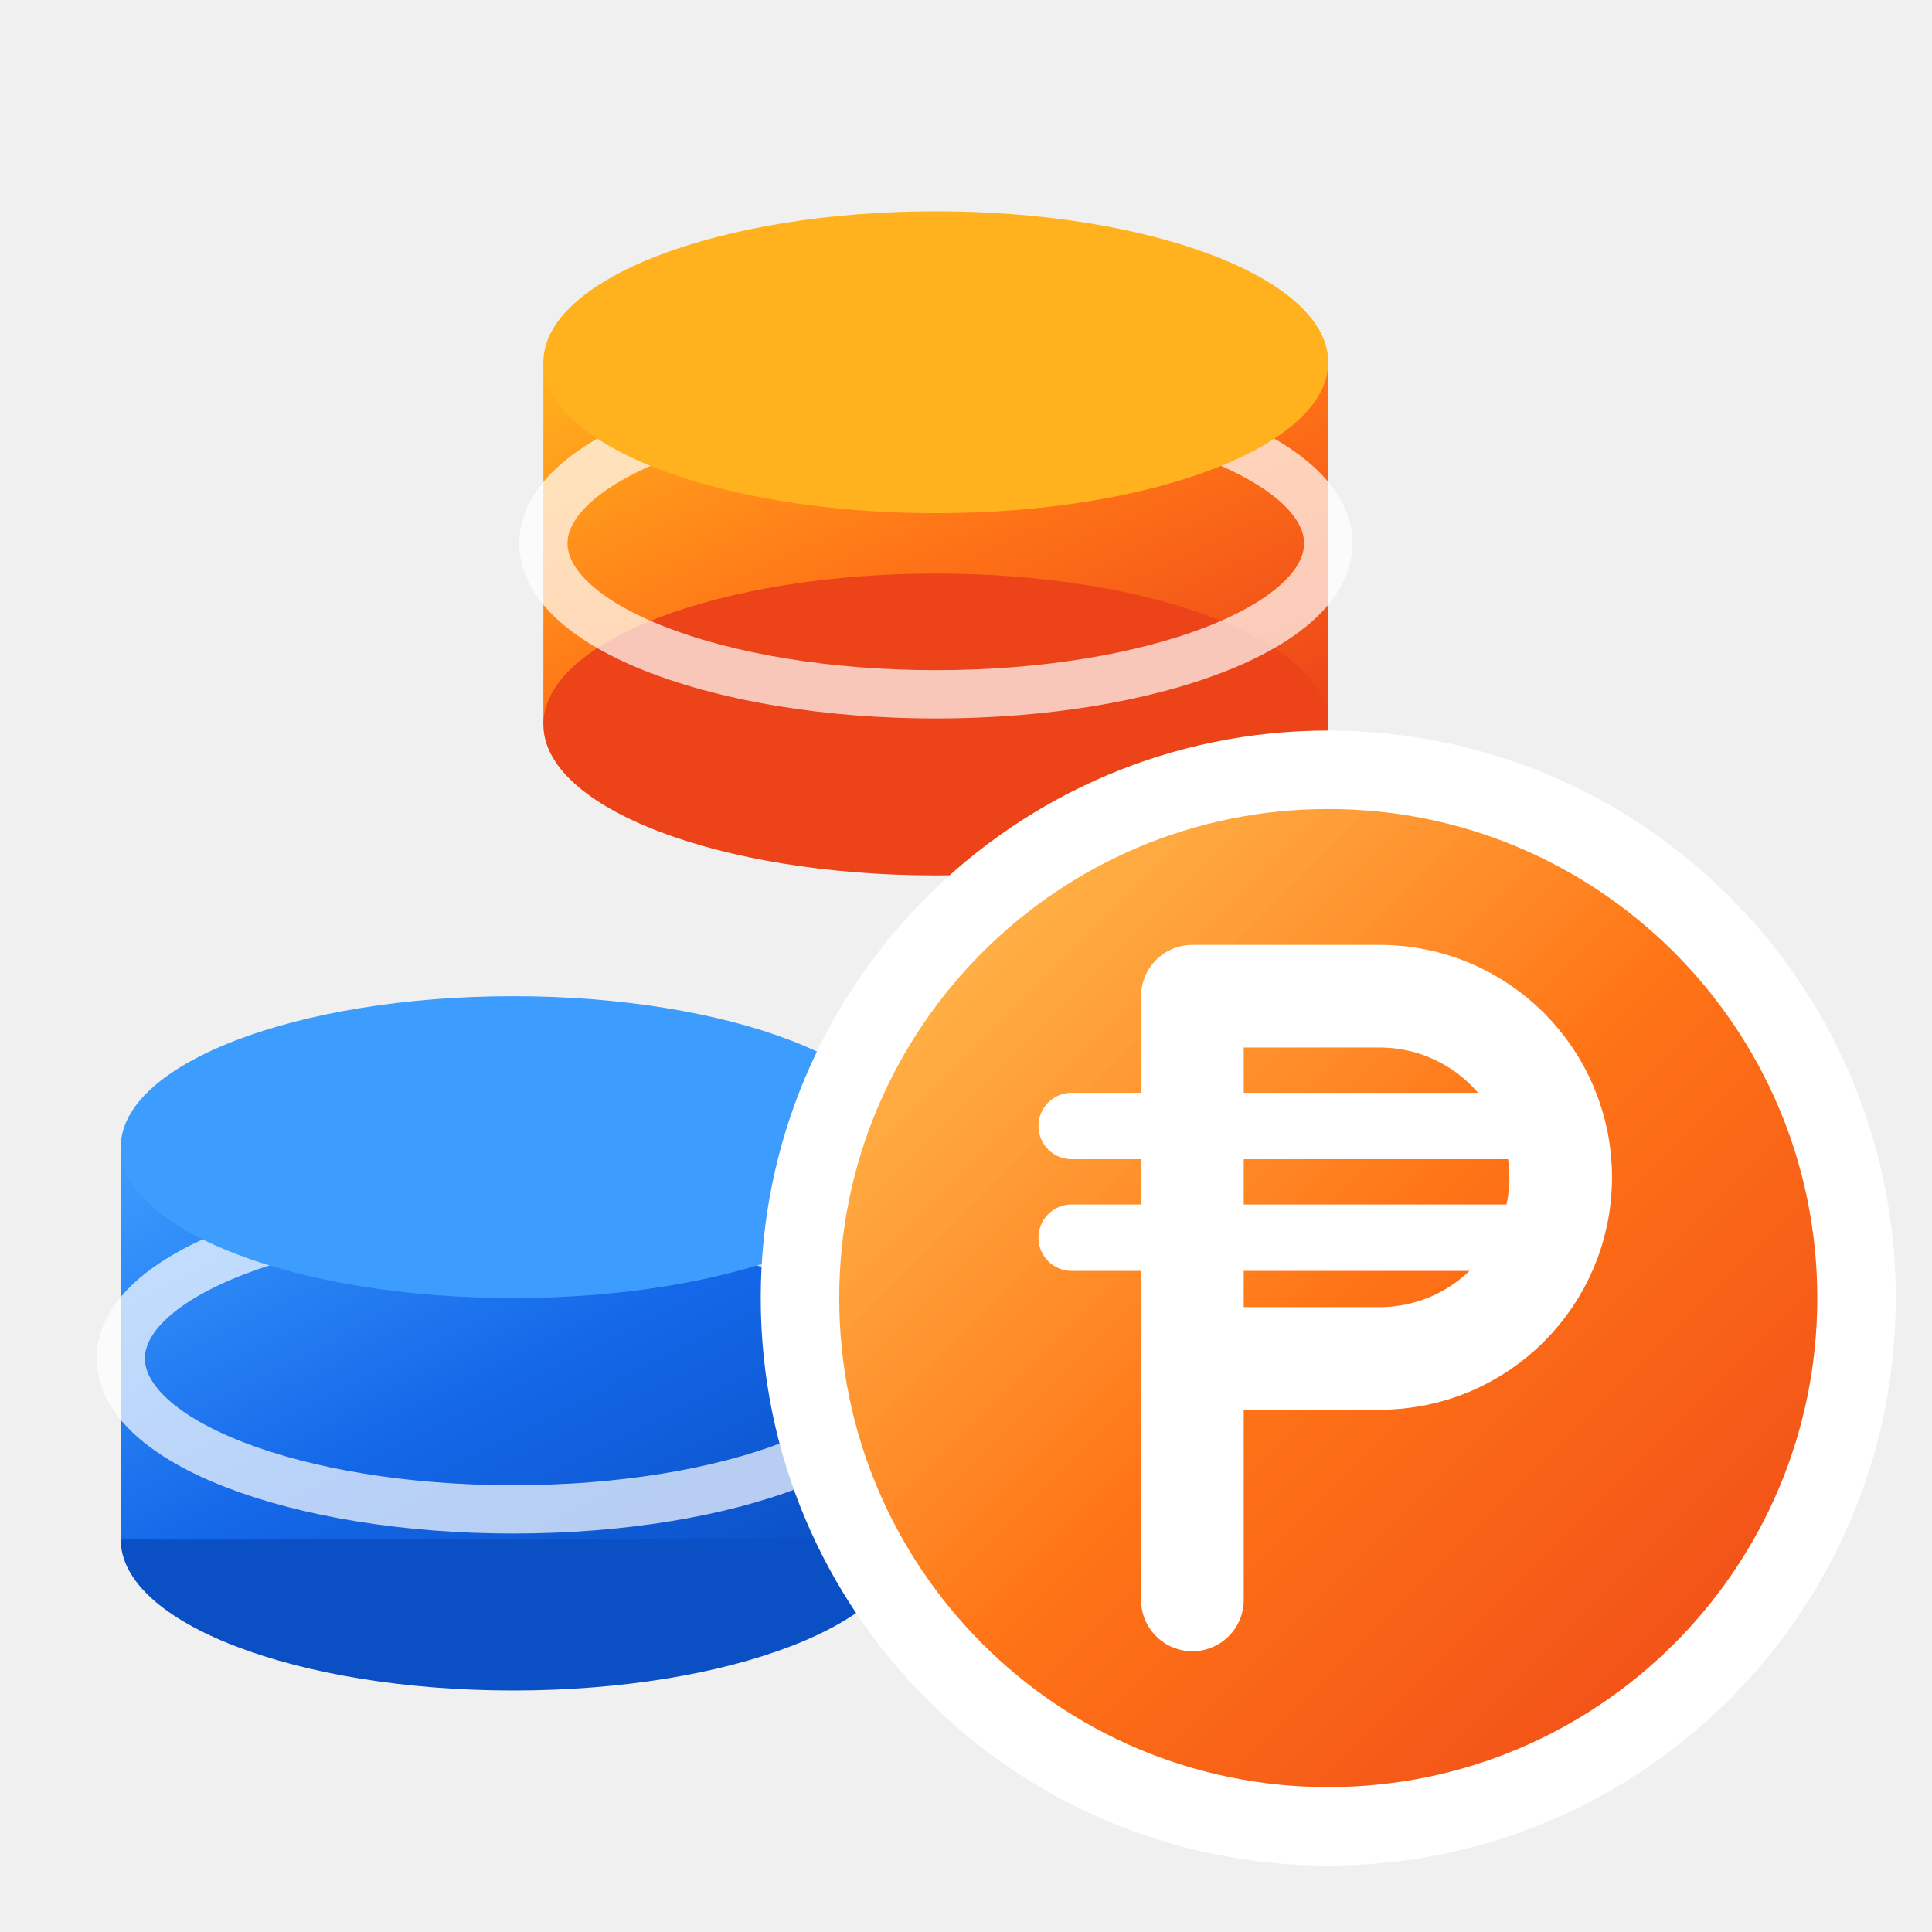
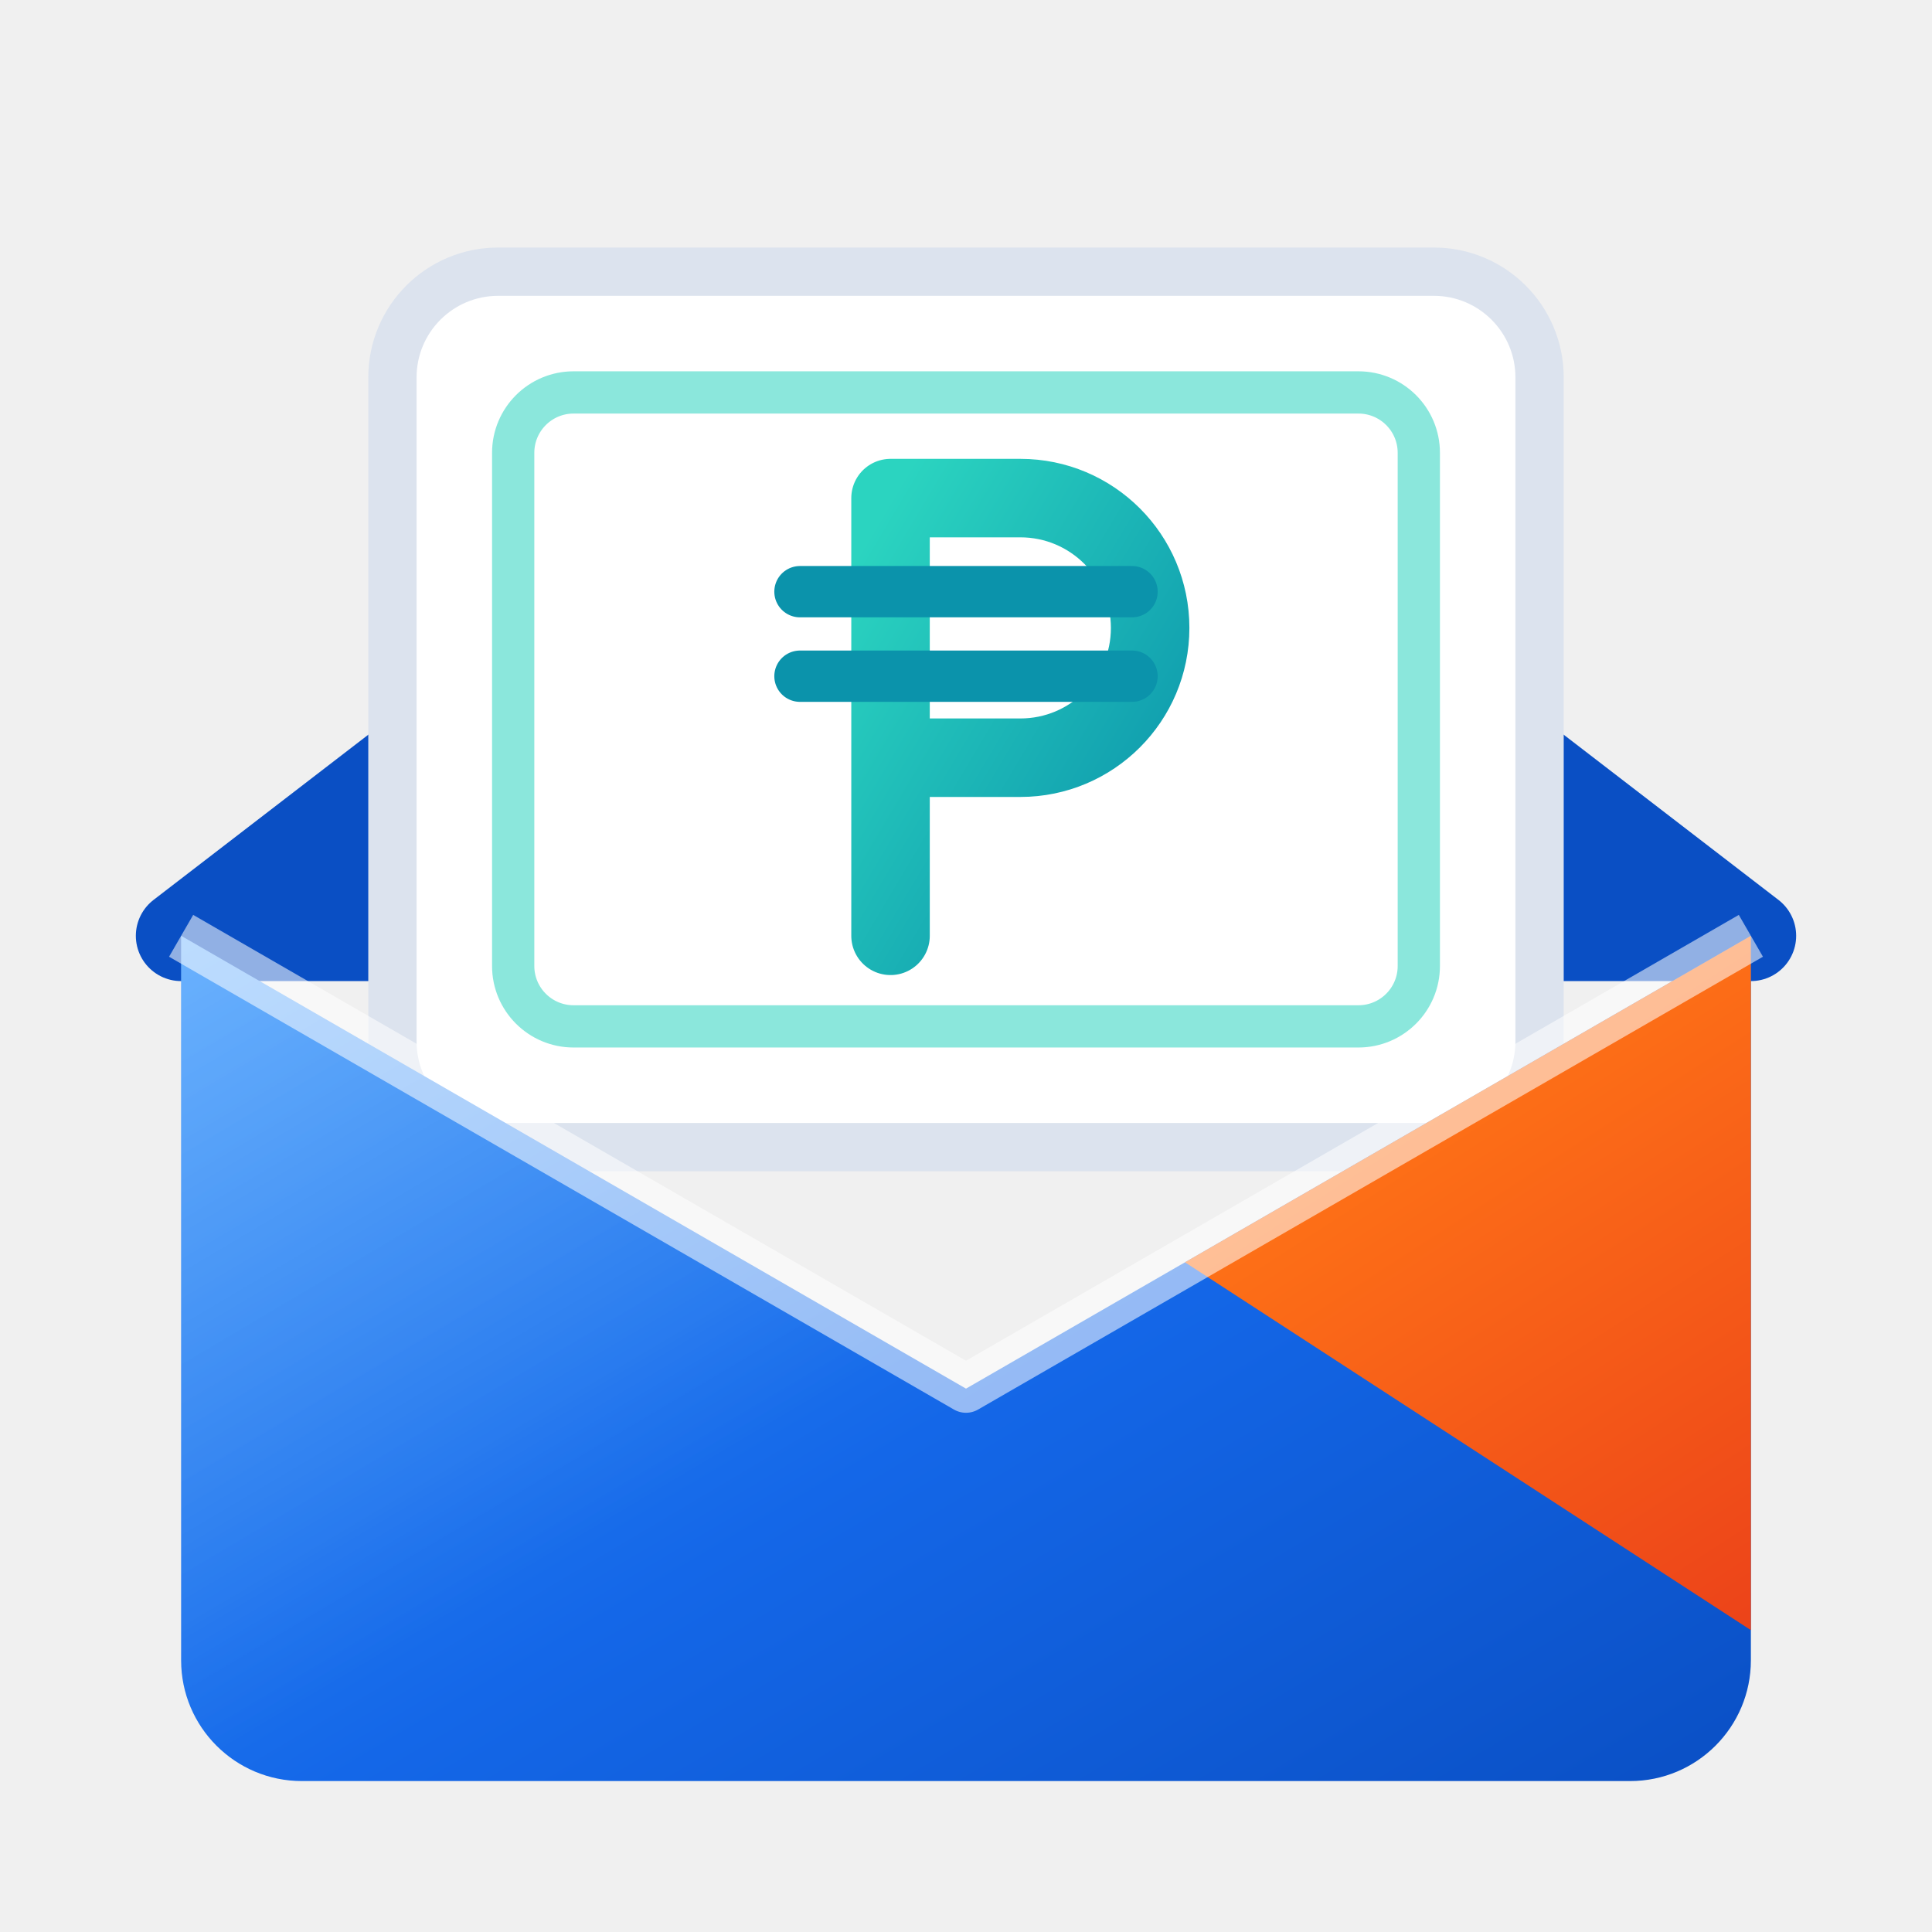
<svg xmlns="http://www.w3.org/2000/svg" viewBox="0 0 64 64" width="64" height="64">
  <defs>
    <linearGradient id="o" x1="0" y1="0" x2="1" y2="1">
      <stop offset="0" stop-color="#FFB21E" />
      <stop offset=".5" stop-color="#FF7417" />
      <stop offset="1" stop-color="#EC4319" />
    </linearGradient>
    <linearGradient id="b" x1="0" y1="0" x2="1" y2="1">
      <stop offset="0" stop-color="#3D9DFF" />
      <stop offset=".55" stop-color="#1467E8" />
      <stop offset="1" stop-color="#0A4FC4" />
    </linearGradient>
    <linearGradient id="t" x1="0" y1="0" x2="1" y2="1">
      <stop offset="0" stop-color="#2BD4C0" />
      <stop offset="1" stop-color="#0B93AB" />
    </linearGradient>
    <linearGradient id="shine" x1="0" y1="0" x2="1" y2="1">
      <stop offset="0" stop-color="#fff" stop-opacity=".28" />
      <stop offset=".5" stop-color="#fff" stop-opacity="0" />
    </linearGradient>
  </defs>
-   <g class="a-drop" style="--i:0">
-     <ellipse cx="17" cy="51" rx="13" ry="5" fill="#0A4FC4" />
-     <rect x="4" y="38" width="26" height="13" fill="url(#b)" />
-     <ellipse cx="17" cy="45" rx="13" ry="5" fill="none" stroke="#fff" stroke-width="1.6" opacity=".7" />
-     <ellipse cx="17" cy="38" rx="13" ry="5" fill="#3D9DFF" />
+   <path d="M6 31L32 11l26 20z" fill="#0A4FC4" stroke="#0A4FC4" stroke-width="3" stroke-linejoin="round" />
+   <g class="a-rise">
+     <rect x="13" y="9" width="38" height="29" rx="3.5" fill="#fff" stroke="#DCE3EE" stroke-width="1.6" />
+     <rect x="17" y="13" width="30" height="21" rx="2" fill="none" stroke="#2BD4C0" stroke-width="1.4" opacity=".55" />
+     <path class="a-draw" style="--i:4" pathLength="1" d="M29.5 31V16.5h4.3a4.3 4.3 0 0 1 0 8.6h-4.3" fill="none" stroke="url(#t)" stroke-width="2.6" stroke-linecap="round" stroke-linejoin="round" />
+     <path class="a-draw" style="--i:6" pathLength="1" d="M26.5 19.6h11M26.5 22.4h11" stroke="#0B93AB" stroke-width="1.7" stroke-linecap="round" />
  </g>
-   <g class="a-drop" style="--i:1">
-     <rect x="18" y="12" width="26" height="12" fill="url(#o)" />
-     <ellipse cx="31" cy="24" rx="13" ry="5" fill="#EC4319" />
-     <ellipse cx="31" cy="18" rx="13" ry="5" fill="none" stroke="#fff" stroke-width="1.6" opacity=".7" />
-     <ellipse cx="31" cy="12" rx="13" ry="5" fill="#FFB21E" />
+   <clipPath id="c">
+     <path d="M6 31L32 46l26-15v24a4 4 0 0 1-4 4H10a4 4 0 0 1-4-4z" />
+   </clipPath>
+   <g clip-path="url(#c)">
+     <rect x="6" y="28" width="52" height="31" fill="url(#b)" />
+     <path d="M18 28H58V54Z" fill="url(#o)" />
+     <rect x="6" y="28" width="52" height="31" fill="url(#shine)" />
  </g>
-   <g class="a-pop" style="--i:3">
-     <circle cx="44" cy="43" r="17.5" fill="url(#o)" stroke="#fff" stroke-width="2.6" />
-     <circle cx="44" cy="43" r="17.5" fill="url(#shine)" />
-     <path d="M39.5 53V33h6.2a6 6 0 0 1 0 12h-6.2" fill="none" stroke="#fff" stroke-width="3.4" stroke-linecap="round" stroke-linejoin="round" />
-     <path d="M35.5 37.3h15M35.5 41h15" stroke="#fff" stroke-width="2.2" stroke-linecap="round" />
-   </g>
+   <path d="M6 31L32 46l26-15" fill="none" stroke="#fff" stroke-width="1.6" stroke-linejoin="round" opacity=".55" />
</svg>
